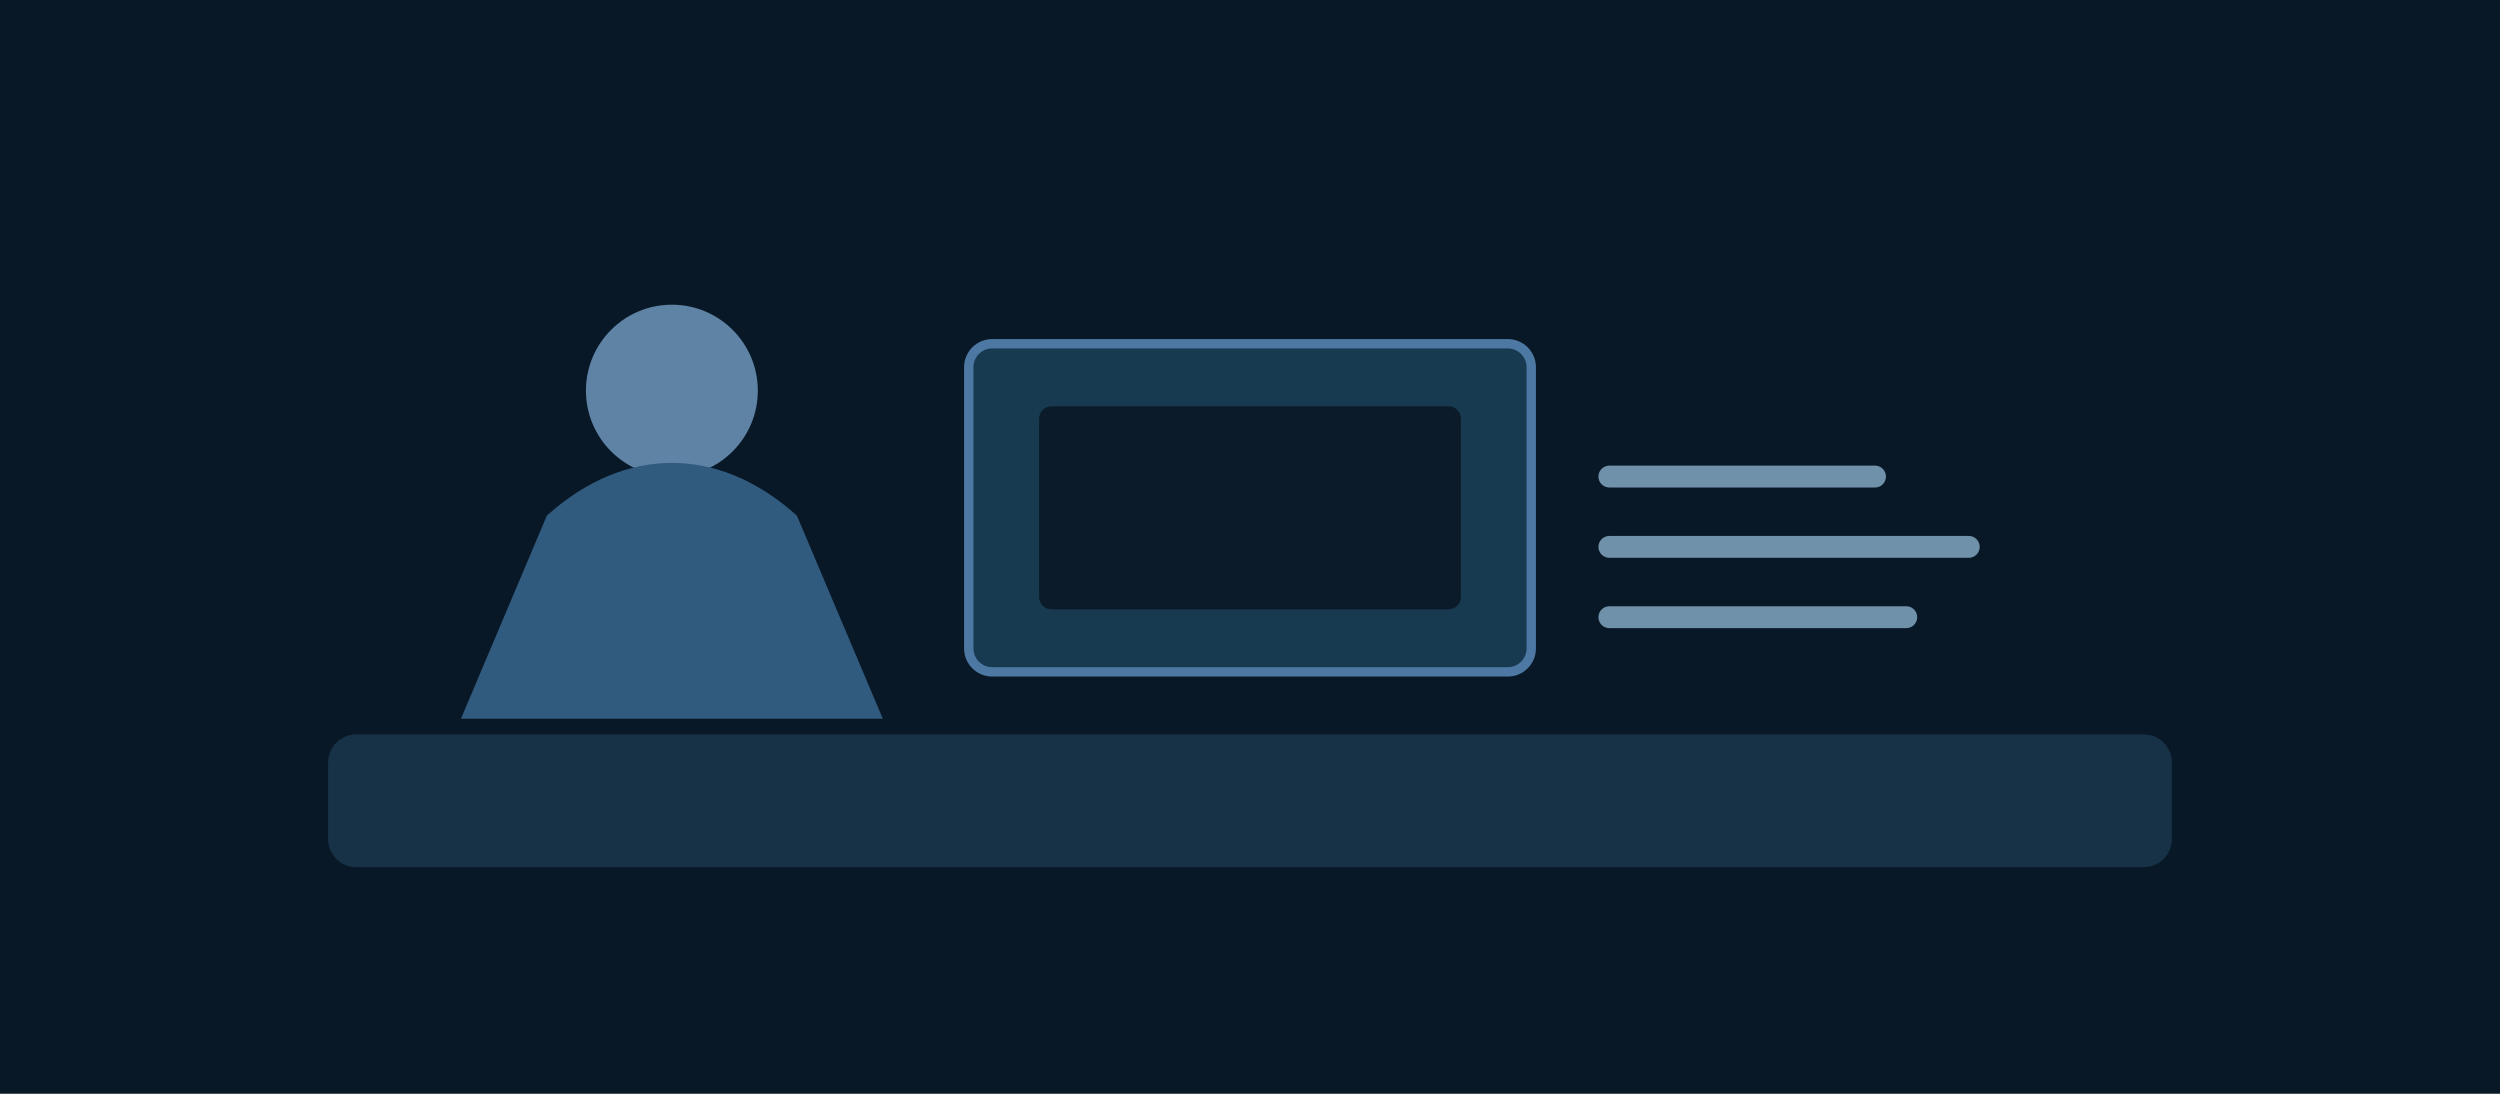
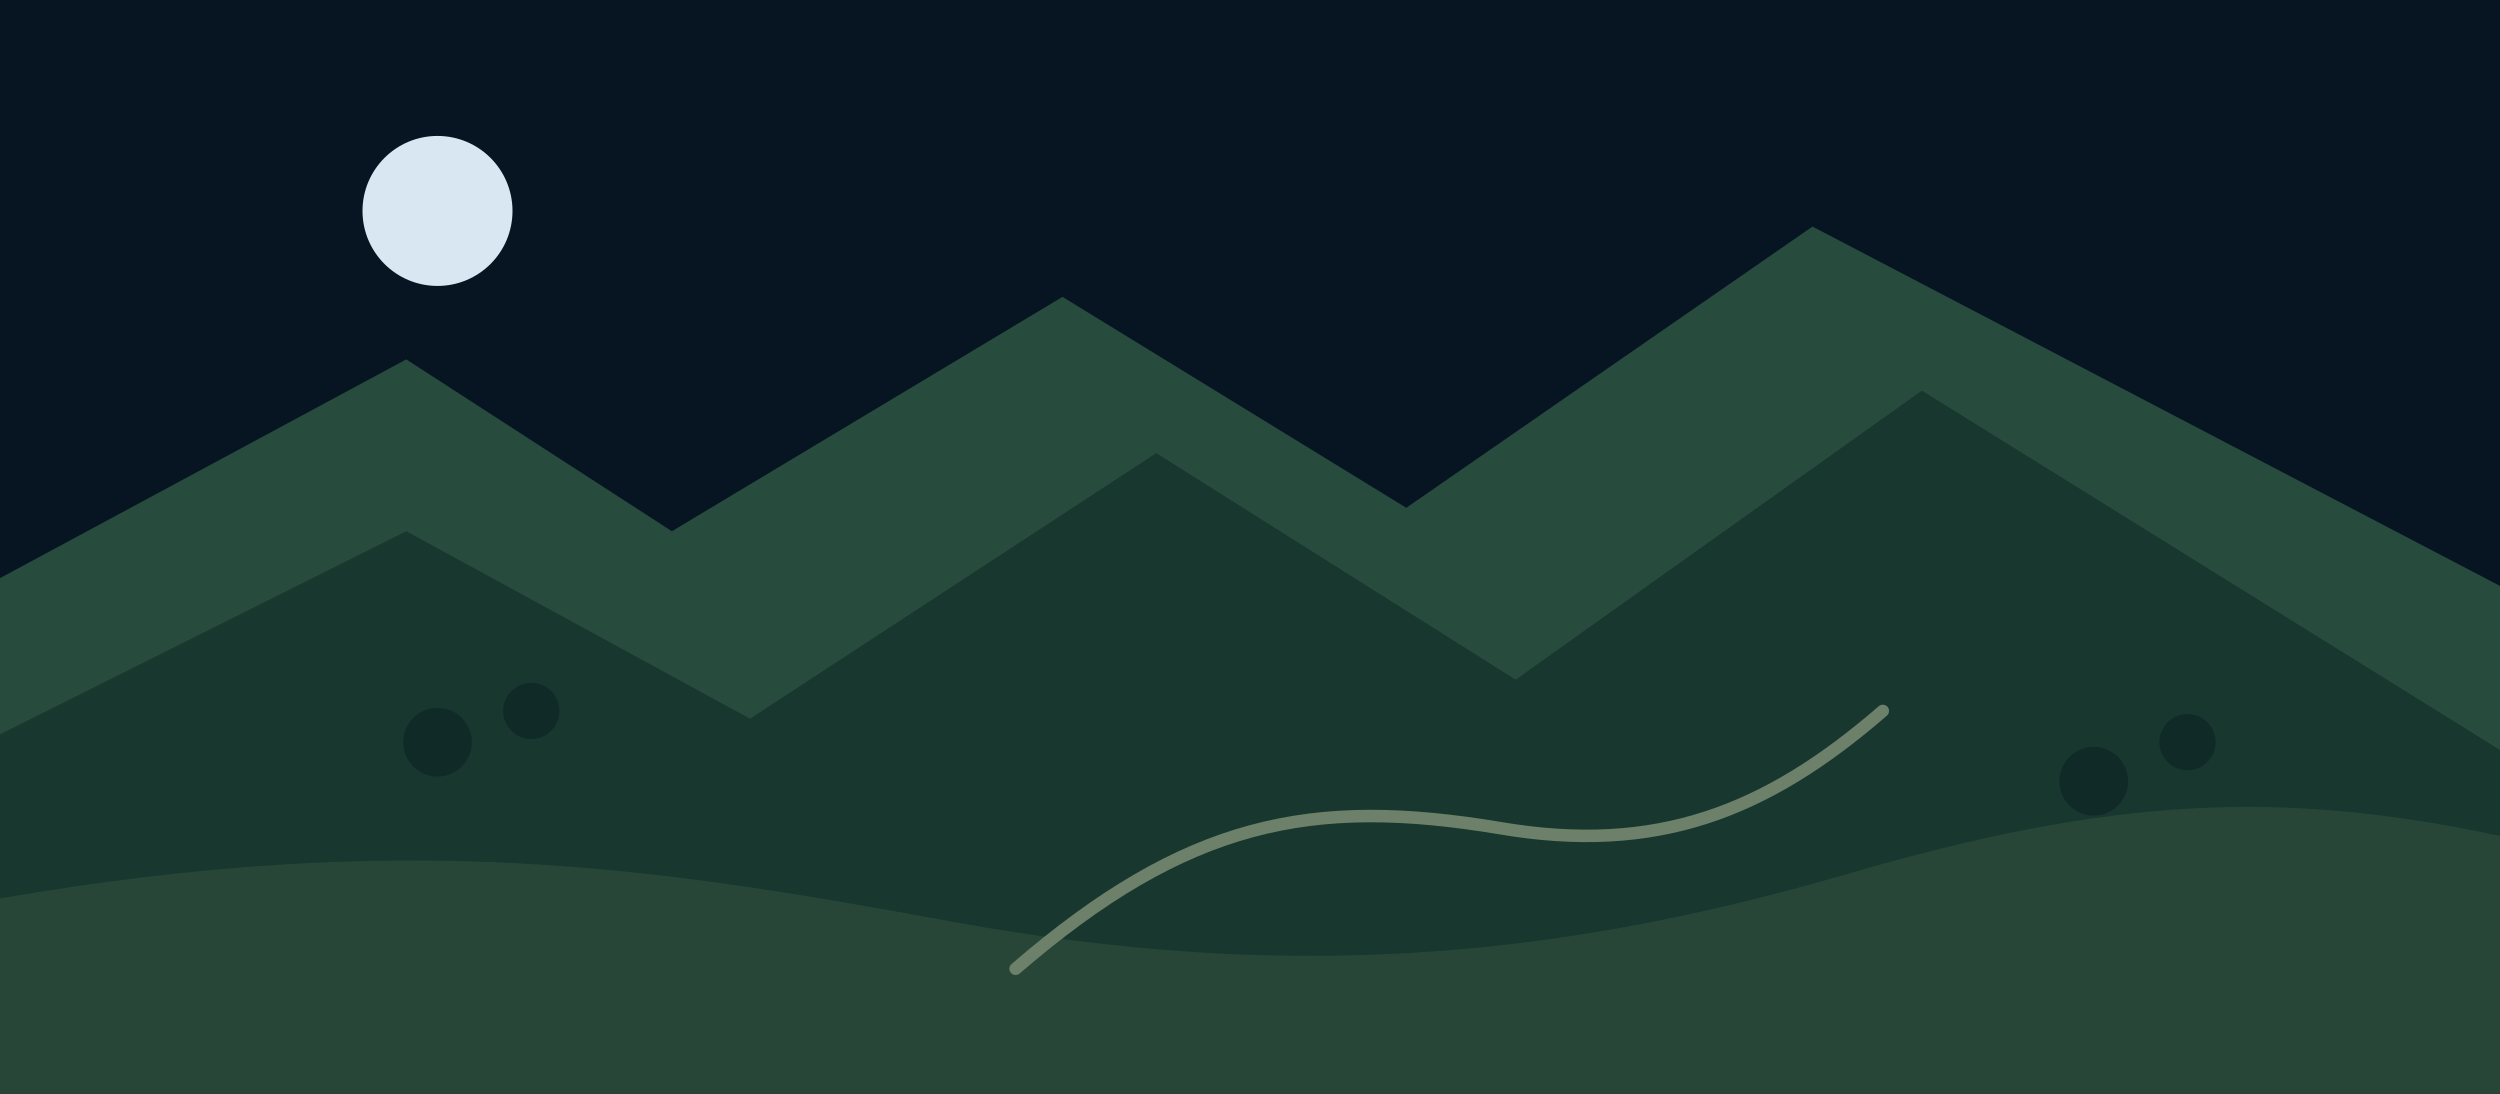
<svg xmlns="http://www.w3.org/2000/svg" viewBox="0 0 1600 700">
-   <rect width="1600" height="700" fill="#091827" />
-   <rect x="210" y="470" width="1180" height="85" rx="18" fill="#173247" />
-   <rect x="620" y="220" width="360" height="210" rx="15" fill="#173a51" stroke="#4d78a3" stroke-width="6" />
-   <rect x="665" y="260" width="270" height="130" rx="8" fill="#0c1b29" />
-   <circle cx="430" cy="250" r="55" fill="#5f83a5" />
-   <path d="M350 330c50-45 110-45 160 0l55 130H295z" fill="#315b7e" />
-   <path d="M1030 305h170M1030 350h230M1030 395h190" stroke="#6f91aa" stroke-width="14" stroke-linecap="round" />
+   <rect width="1600" height="700" fill="#071522" />
+   <circle cx="280" cy="135" r="48" fill="#d8e7f2" />
+   <path d="M0 370 260 230l170 110 250-150 220 135 260-180 440 230v325H0z" fill="#274b3d" />
+   <path d="M0 470 260 340l220 120 260-170 230 145 260-185 370 230v220H0z" fill="#17372f" />
+   <path d="M0 575c260-45 420-20 610 15 210 38 380 25 570-30 170-50 280-55 420-25v165H0z" fill="#274638" />
+   <g fill="#102b27">
+     <circle cx="280" cy="475" r="22" />
+     <circle cx="340" cy="455" r="18" />
+     <circle cx="1340" cy="500" r="22" />
+     <circle cx="1400" cy="475" r="18" />
+   </g>
+   <path d="M650 620c110-95 190-110 310-90 100 17 170-10 245-75" fill="none" stroke="#6d8069" stroke-width="8" stroke-linecap="round" />
</svg>
